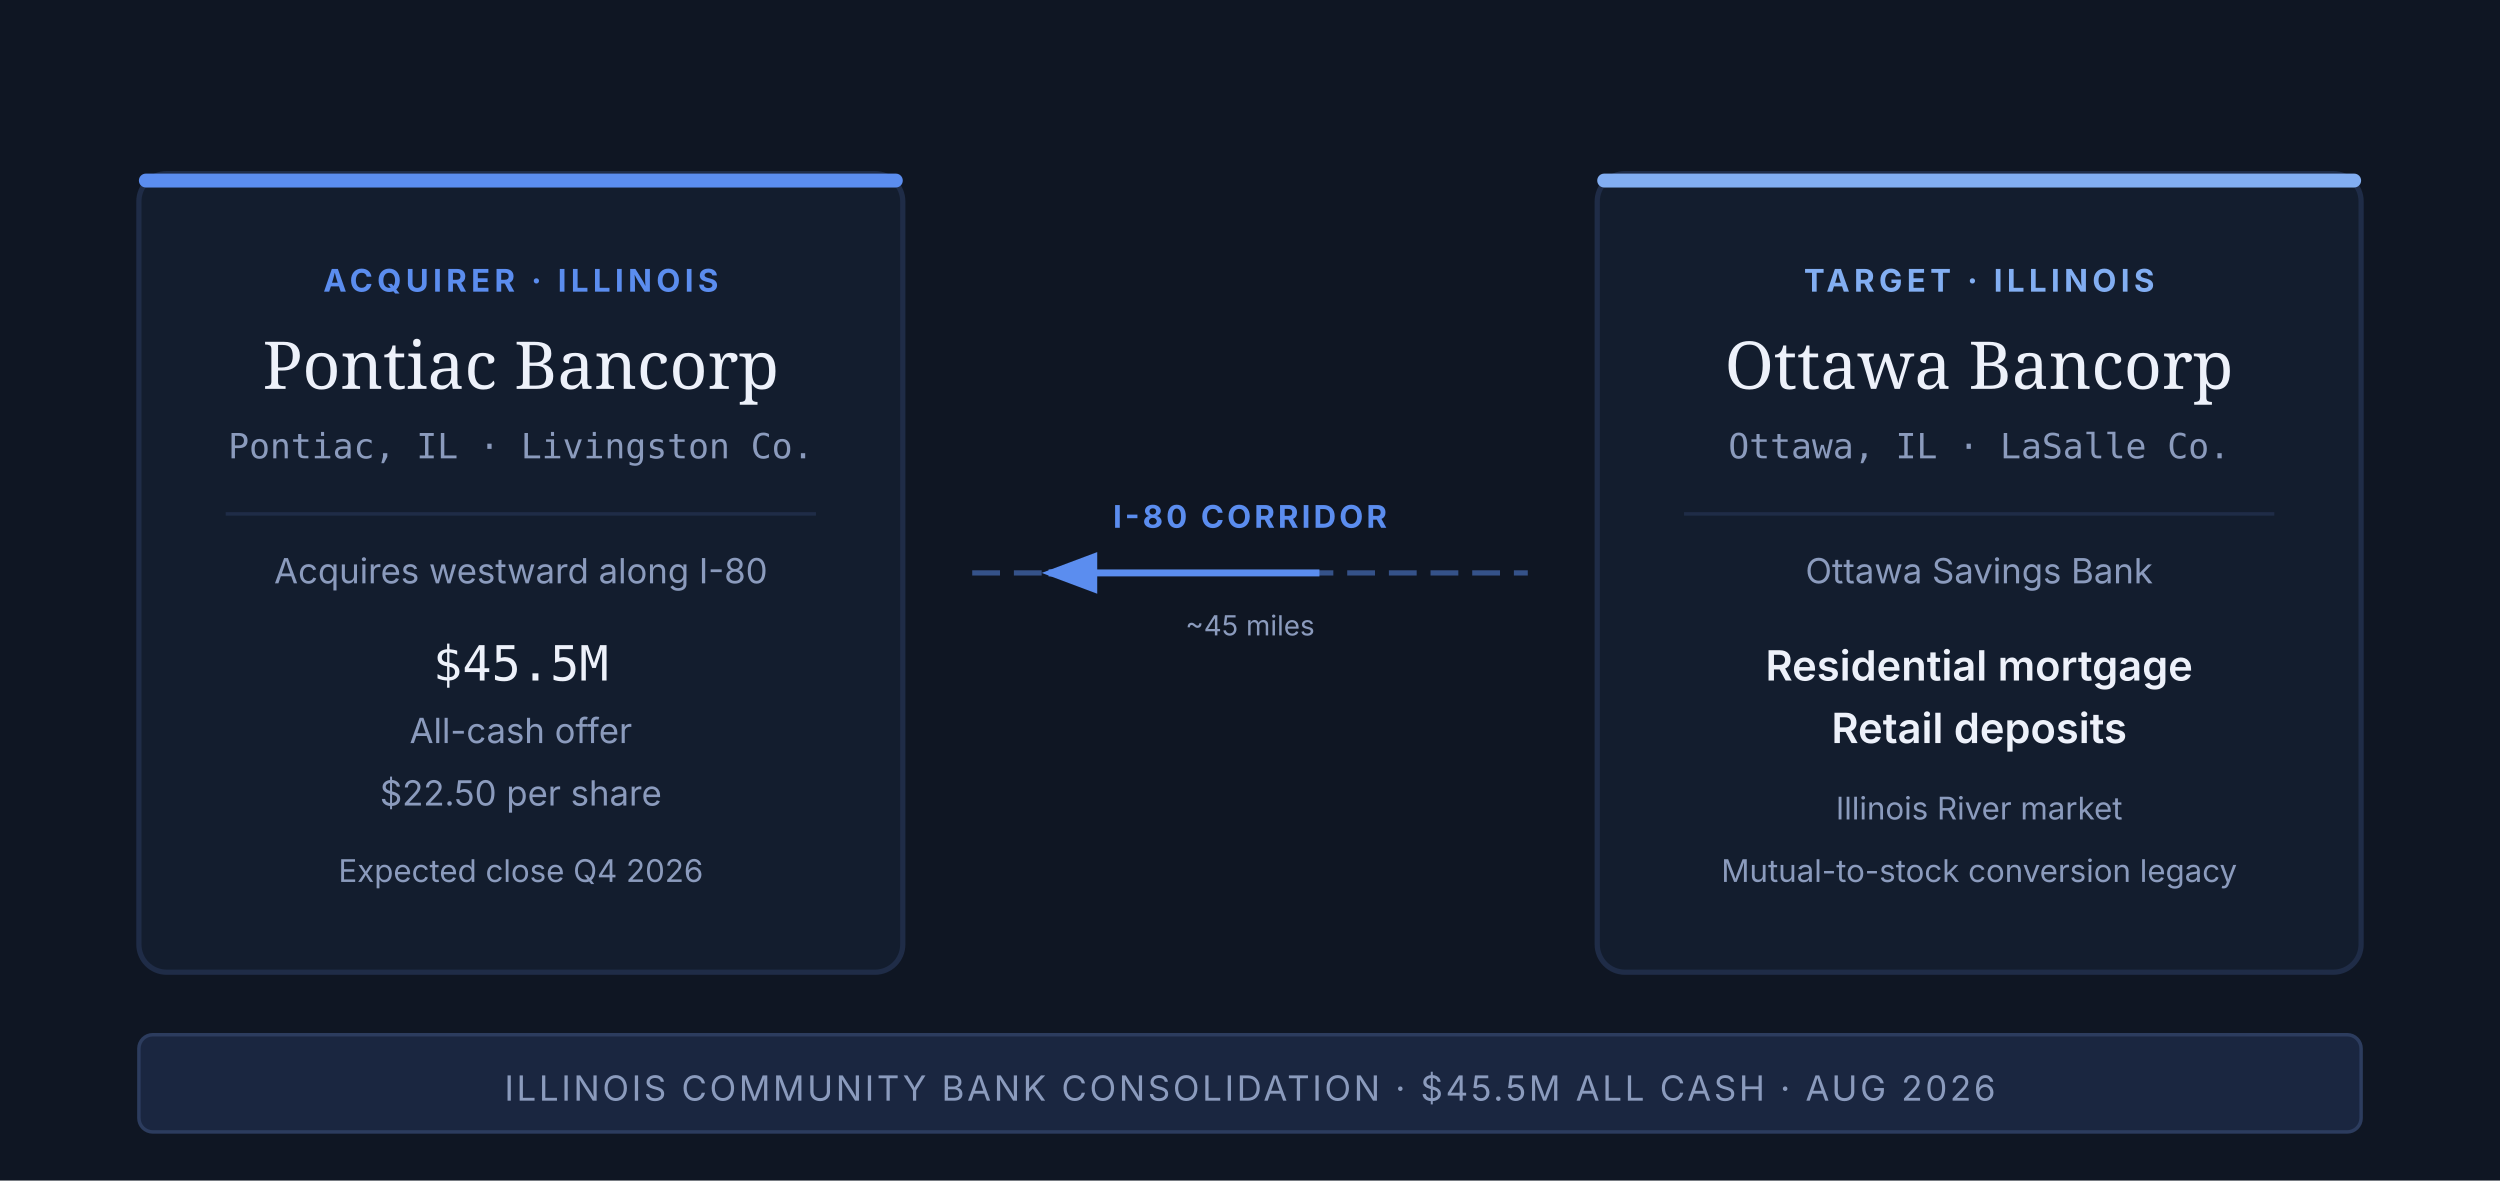
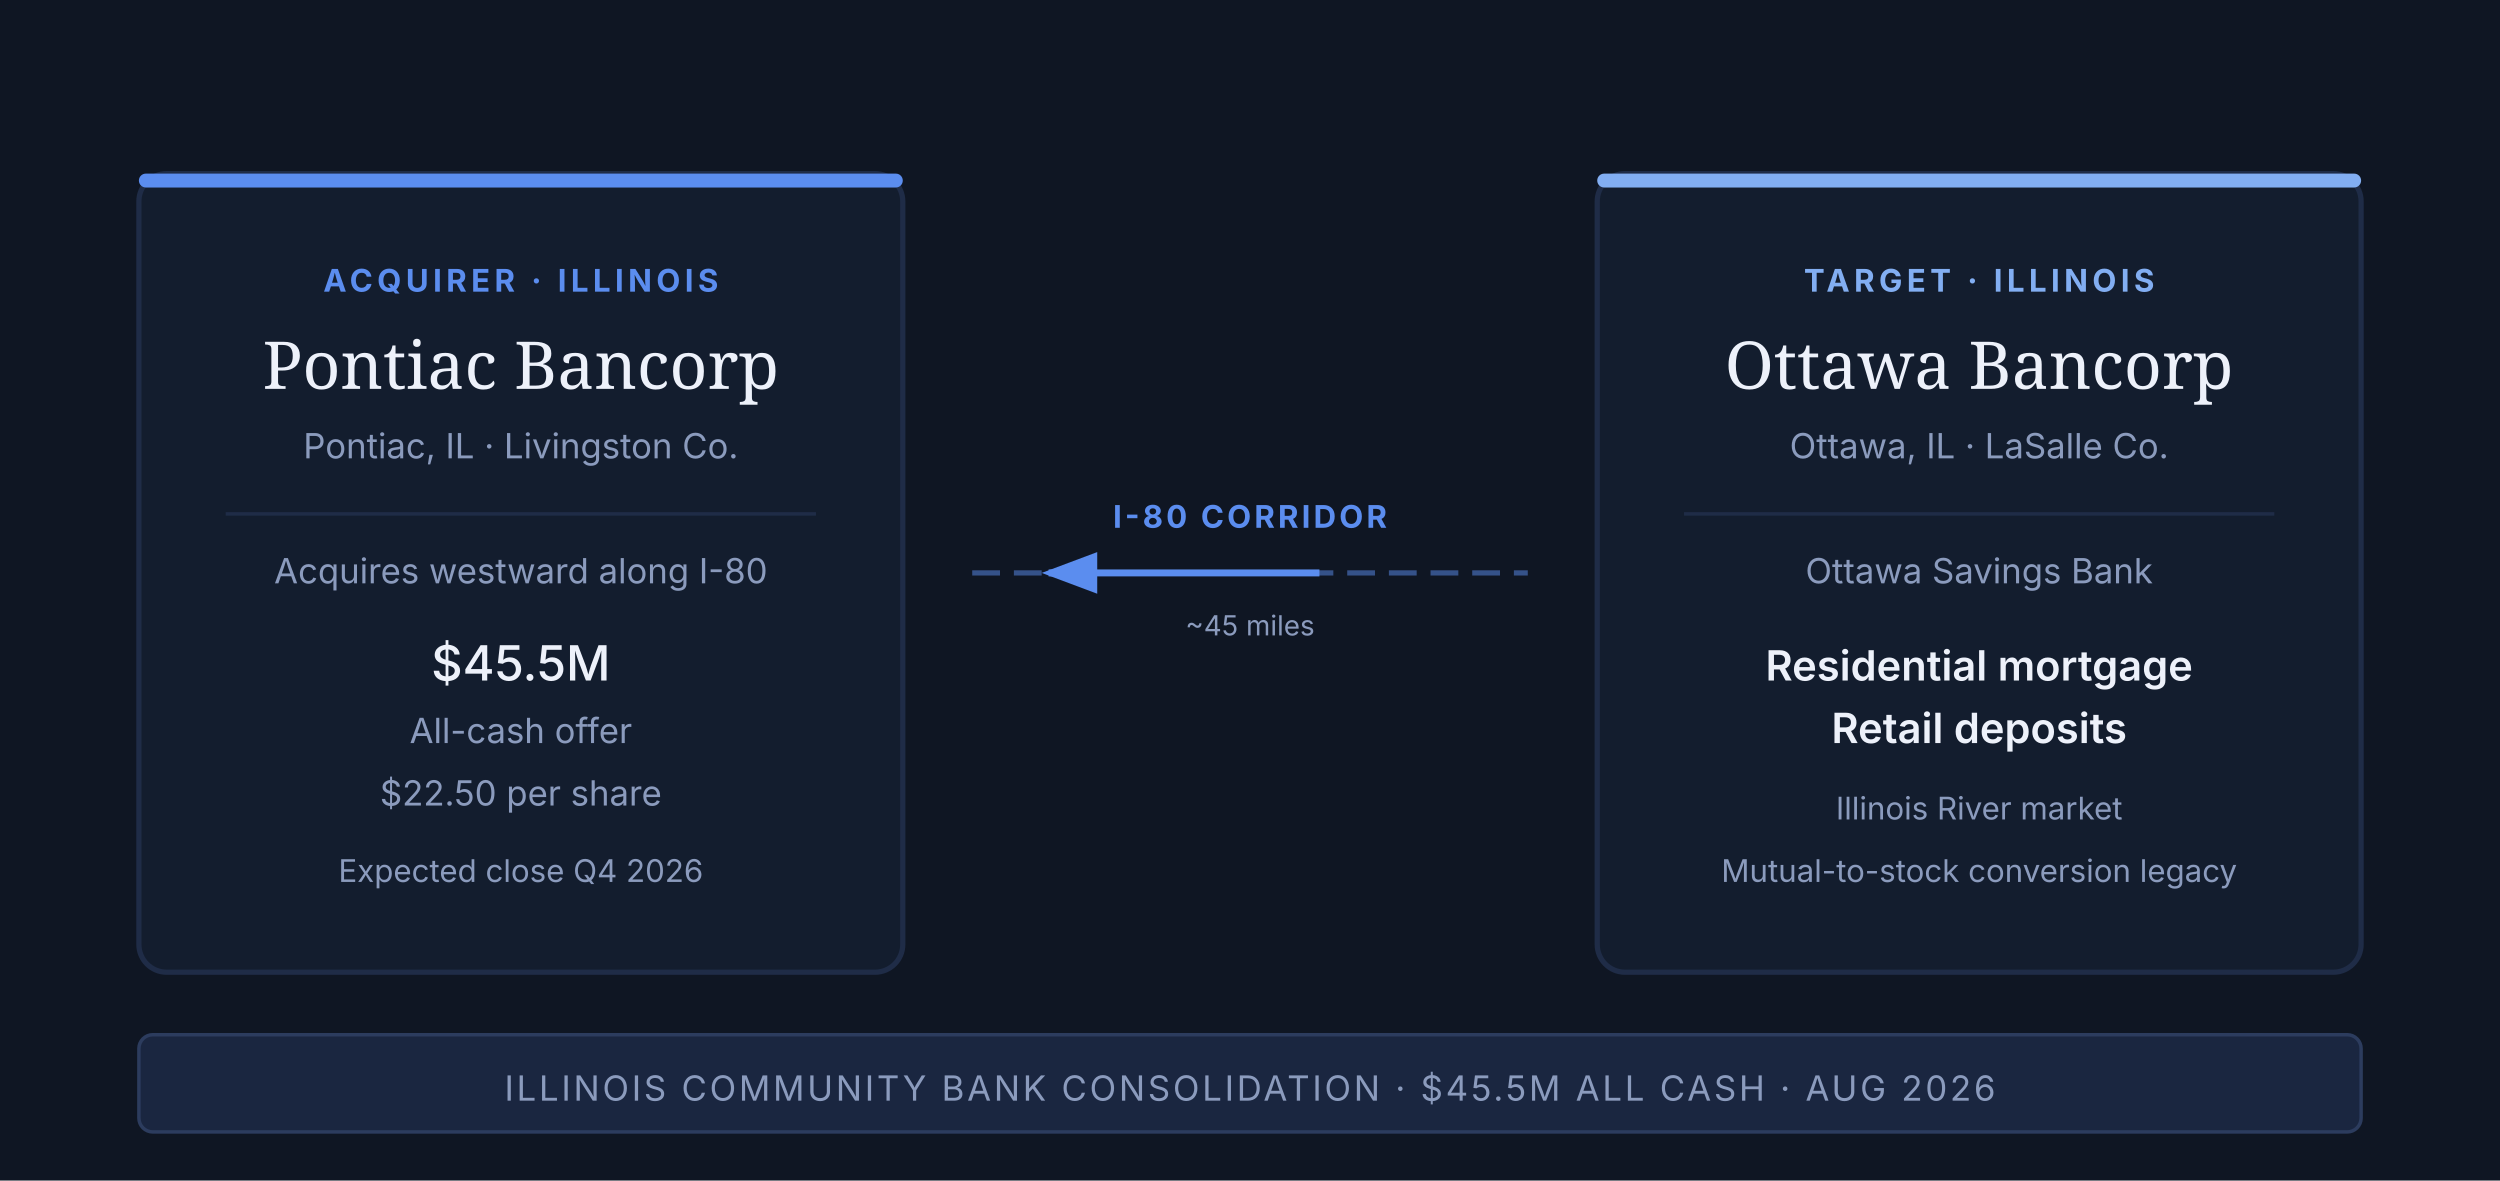
<svg xmlns="http://www.w3.org/2000/svg" viewBox="0 0 720 340" style="width:100%;height:100%;display:block;">
  <rect width="720" height="340" fill="#0f1623" />
  <defs>
    <marker id="arr5" markerWidth="8" markerHeight="6" refX="7" refY="3" orient="auto">
      <path d="M0,0 L8,3 L0,6 Z" fill="#5b8def" />
    </marker>
  </defs>
  <rect x="40" y="50" width="220" height="230" rx="8" fill="#131d2e" stroke="#1f2c47" stroke-width="1.5" />
  <rect x="40" y="50" width="220" height="4" rx="2" fill="#5b8def" />
  <text x="150" y="84" text-anchor="middle" fill="#5b8def" font-family="Inter,sans-serif" font-size="9" letter-spacing="0.14em" font-weight="700">ACQUIRER · ILLINOIS</text>
  <text x="150" y="112" text-anchor="middle" fill="#edf1fa" font-family="DM Serif Display,Georgia,serif" font-size="19">Pontiac Bancorp</text>
-   <text x="150" y="132" text-anchor="middle" fill="#8b9bbd" font-family="JetBrains Mono,monospace" font-size="10">Pontiac, IL · Livingston Co.</text>
+   <text x="150" y="132" text-anchor="middle" fill="#8b9bbd" font-family="Inter,sans-serif" font-size="10">Pontiac, IL · Livingston Co.</text>
  <line x1="65" y1="148" x2="235" y2="148" stroke="#1f2c47" stroke-width="1" />
  <text x="150" y="168" text-anchor="middle" fill="#8b9bbd" font-family="Inter,sans-serif" font-size="10">Acquires westward along I-80</text>
-   <text x="150" y="196" text-anchor="middle" fill="#edf1fa" font-family="JetBrains Mono,monospace" font-size="14" font-weight="500">$45.5M</text>
+   <text x="150" y="196" text-anchor="middle" fill="#edf1fa" font-family="Inter,sans-serif" font-size="14" font-weight="500">$45.5M</text>
  <text x="150" y="214" text-anchor="middle" fill="#8b9bbd" font-family="Inter,sans-serif" font-size="10">All-cash offer</text>
  <text x="150" y="232" text-anchor="middle" fill="#8b9bbd" font-family="Inter,sans-serif" font-size="10">$22.50 per share</text>
  <text x="150" y="254" text-anchor="middle" fill="#8b9bbd" font-family="Inter,sans-serif" font-size="9">Expected close Q4 2026</text>
  <line x1="280" y1="165" x2="440" y2="165" stroke="#5b8def" stroke-width="1.5" stroke-dasharray="8 4" opacity="0.5" />
  <text x="360" y="152" text-anchor="middle" fill="#5b8def" font-family="Inter,sans-serif" font-size="9" font-weight="700" letter-spacing="0.1em">I-80 CORRIDOR</text>
  <line x1="380" y1="165" x2="302" y2="165" stroke="#5b8def" stroke-width="2" marker-end="url(#arr5)" />
  <text x="360" y="183" text-anchor="middle" fill="#8b9bbd" font-family="Inter,sans-serif" font-size="8">~45 miles</text>
  <rect x="460" y="50" width="220" height="230" rx="8" fill="#131d2e" stroke="#1f2c47" stroke-width="1.5" />
  <rect x="460" y="50" width="220" height="4" rx="2" fill="#82aef2" />
  <text x="570" y="84" text-anchor="middle" fill="#82aef2" font-family="Inter,sans-serif" font-size="9" letter-spacing="0.14em" font-weight="700">TARGET · ILLINOIS</text>
  <text x="570" y="112" text-anchor="middle" fill="#edf1fa" font-family="DM Serif Display,Georgia,serif" font-size="19">Ottawa Bancorp</text>
-   <text x="570" y="132" text-anchor="middle" fill="#8b9bbd" font-family="JetBrains Mono,monospace" font-size="10">Ottawa, IL · LaSalle Co.</text>
+   <text x="570" y="132" text-anchor="middle" fill="#8b9bbd" font-family="Inter,sans-serif" font-size="10">Ottawa, IL · LaSalle Co.</text>
  <line x1="485" y1="148" x2="655" y2="148" stroke="#1f2c47" stroke-width="1" />
  <text x="570" y="168" text-anchor="middle" fill="#8b9bbd" font-family="Inter,sans-serif" font-size="10">Ottawa Savings Bank</text>
  <text x="570" y="196" text-anchor="middle" fill="#edf1fa" font-family="Inter,sans-serif" font-size="12" font-weight="600">Residential mortgage</text>
  <text x="570" y="214" text-anchor="middle" fill="#edf1fa" font-family="Inter,sans-serif" font-size="12" font-weight="600">Retail deposits</text>
  <text x="570" y="236" text-anchor="middle" fill="#8b9bbd" font-family="Inter,sans-serif" font-size="9">Illinois River market</text>
  <text x="570" y="254" text-anchor="middle" fill="#8b9bbd" font-family="Inter,sans-serif" font-size="9">Mutual-to-stock conversion legacy</text>
  <rect x="40" y="298" width="640" height="28" rx="4" fill="#1a2640" stroke="#2c3c5e" />
  <text x="360" y="317" text-anchor="middle" fill="#8b9bbd" font-family="Inter,sans-serif" font-size="10" letter-spacing="0.08em">ILLINOIS COMMUNITY BANK CONSOLIDATION · $45.5M ALL CASH · AUG 2026</text>
</svg>
